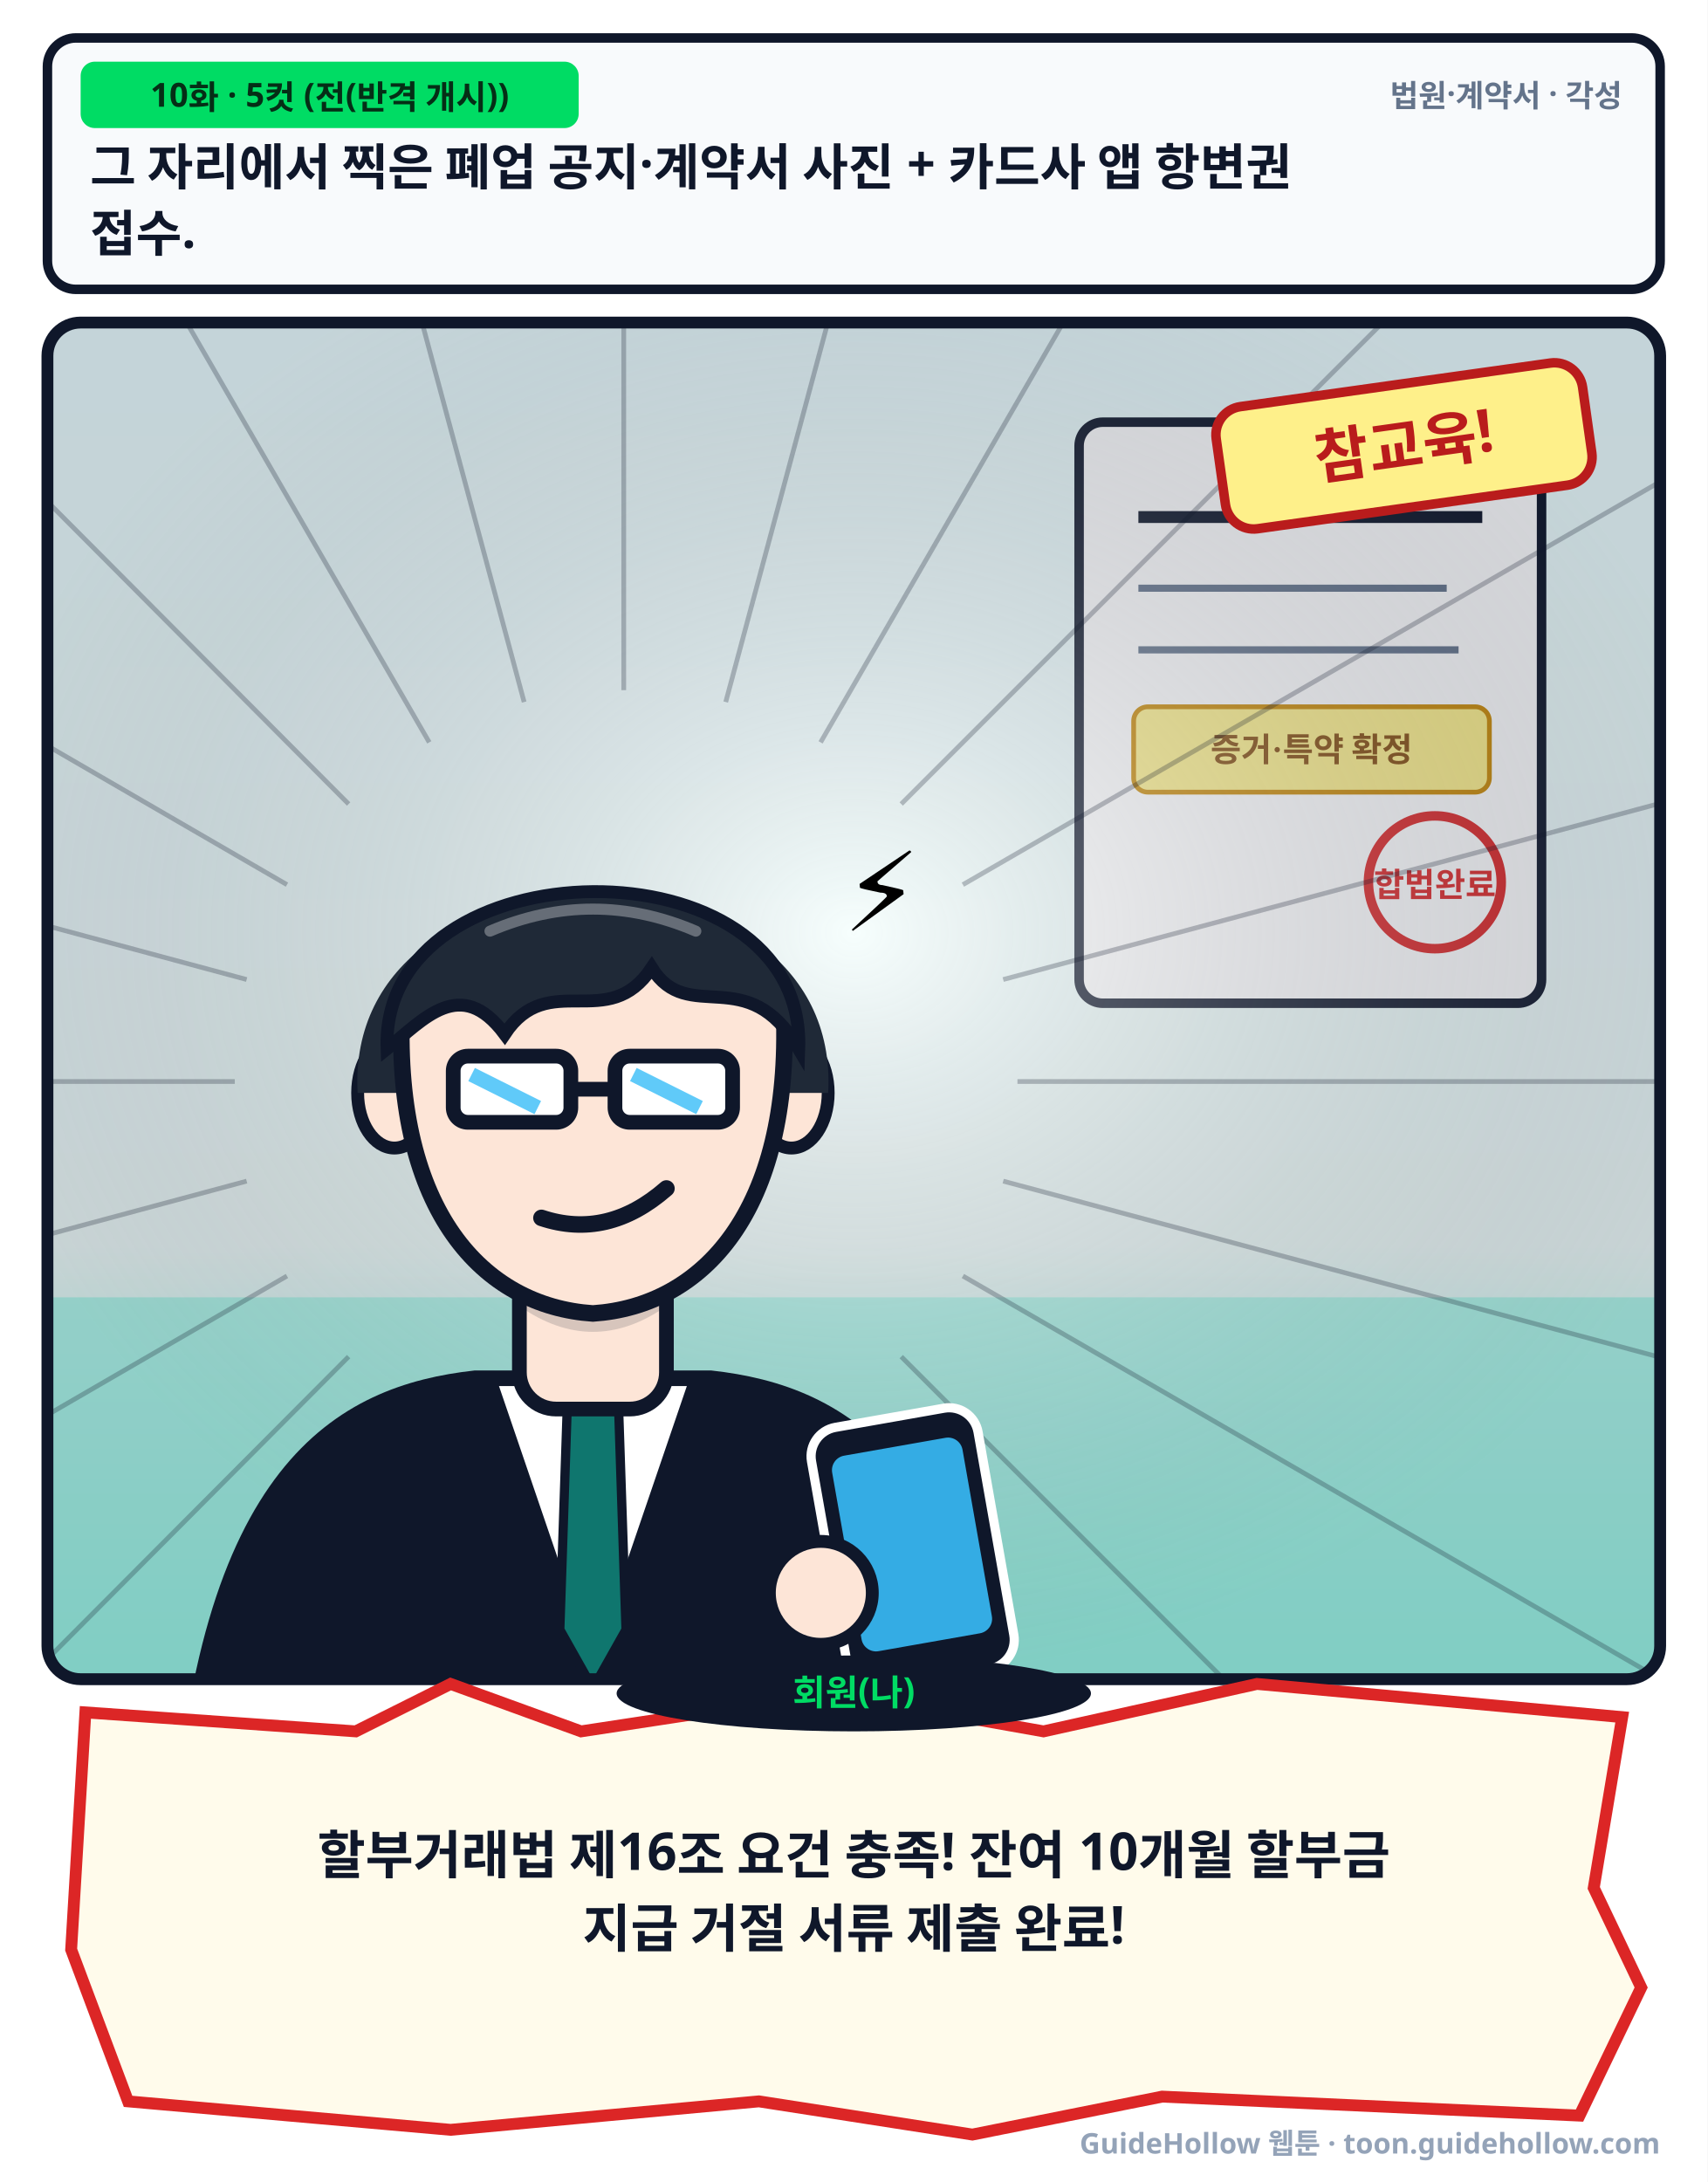
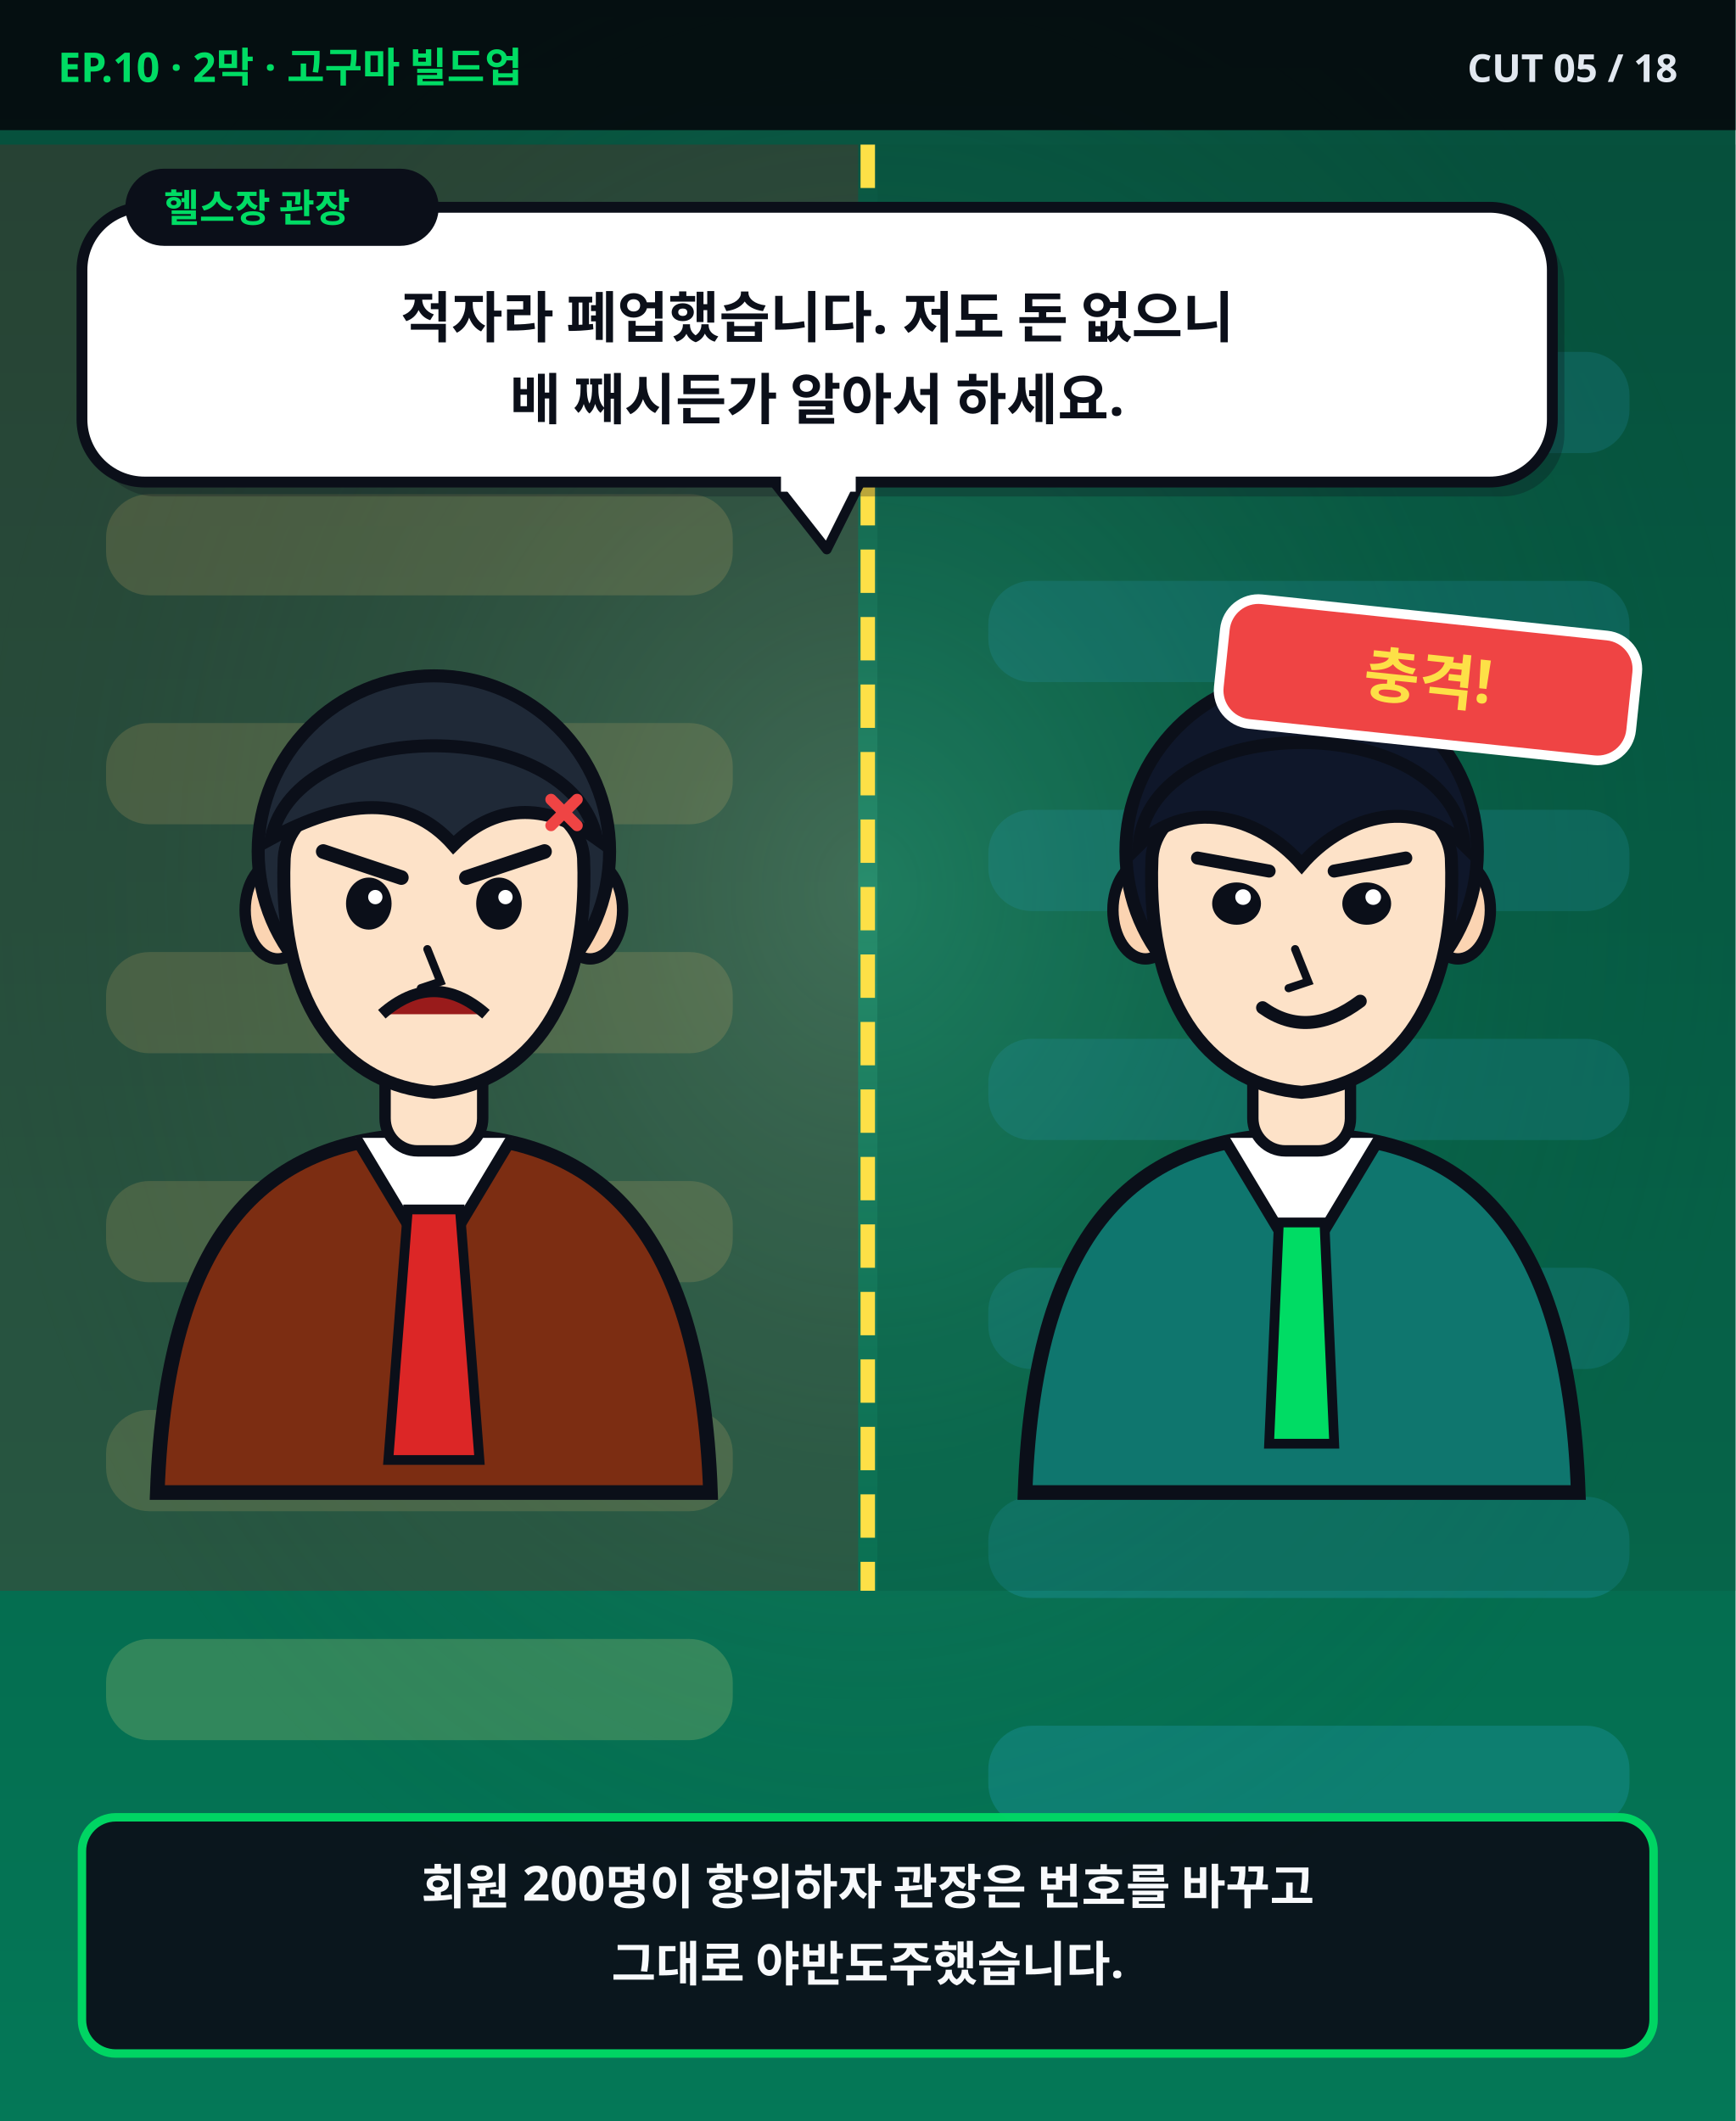
- <svg xmlns="http://www.w3.org/2000/svg" viewBox="0 0 720 920" width="720" height="920" role="img" aria-label="10화 · 5컷 (전(반격 개시)) - 할부거래법 제16조 요건 충족! 잔여 10개월 할부금 지급 거절 서류 제출 완료!">
-   <rect x="0" y="0" width="720" height="920" fill="#ffffff" />
-   <rect x="20" y="16" width="680" height="106" rx="12" fill="#f8fafc" stroke="#0f172a" stroke-width="4" />
-   <rect x="34" y="26" width="210" height="28" rx="6" fill="#00dc64" />
-   <text x="139" y="45" text-anchor="middle" font-size="14" font-weight="900" fill="#052e16" font-family="Noto Sans KR, sans-serif">10화 · 5컷 (전(반격 개시))</text>
-   <text x="684" y="45" text-anchor="end" font-size="13" font-weight="800" fill="#64748b" font-family="Noto Sans KR, sans-serif">법원·계약서 · 각성</text>
-   <text x="38" y="78" font-size="21" font-weight="800" fill="#0f172a" font-family="Noto Sans KR, Apple SD Gothic Neo, sans-serif">그 자리에서 찍은 폐업 공지·계약서 사진 + 카드사 앱 항변권</text>
-   <text x="38" y="106" font-size="21" font-weight="800" fill="#0f172a" font-family="Noto Sans KR, Apple SD Gothic Neo, sans-serif">접수.</text>
+ <svg xmlns="http://www.w3.org/2000/svg" viewBox="0 0 720 880" width="720" height="880" role="img" aria-label="현금 할인 미끼 던지더니 한 달 만에 야반도주한 헬스장 관장… 신용카드 '이 기능' 하나로 전액 돌려받은 법 5컷">
+   <defs>
+     <linearGradient id="bg-messenger" x1="0" y1="0" x2="0" y2="1">
+       <stop offset="0%" stop-color="#064e3b" />
+       <stop offset="100%" stop-color="#047857" />
+     </linearGradient>
+     <radialGradient id="glow-messenger" cx="50%" cy="42%" r="52%">
+       <stop offset="0%" stop-color="#6ee7b7" stop-opacity="0.34" />
+       <stop offset="100%" stop-color="#064e3b" stop-opacity="0" />
+     </radialGradient>
+   </defs>
+   <rect width="720" height="880" fill="url(#bg-messenger)" />
+   <rect width="720" height="880" fill="url(#glow-messenger)" />
+   <rect x="44" y="110" width="260" height="42" rx="18" fill="#fef08a" opacity="0.18" />
+   <rect x="410" y="146" width="266" height="42" rx="18" fill="#38bdf8" opacity="0.18" />
+   <rect x="44" y="205" width="260" height="42" rx="18" fill="#fef08a" opacity="0.18" />
+   <rect x="410" y="241" width="266" height="42" rx="18" fill="#38bdf8" opacity="0.18" />
+   <rect x="44" y="300" width="260" height="42" rx="18" fill="#fef08a" opacity="0.18" />
+   <rect x="410" y="336" width="266" height="42" rx="18" fill="#38bdf8" opacity="0.18" />
+   <rect x="44" y="395" width="260" height="42" rx="18" fill="#fef08a" opacity="0.18" />
+   <rect x="410" y="431" width="266" height="42" rx="18" fill="#38bdf8" opacity="0.18" />
+   <rect x="44" y="490" width="260" height="42" rx="18" fill="#fef08a" opacity="0.18" />
+   <rect x="410" y="526" width="266" height="42" rx="18" fill="#38bdf8" opacity="0.18" />
+   <rect x="44" y="585" width="260" height="42" rx="18" fill="#fef08a" opacity="0.18" />
+   <rect x="410" y="621" width="266" height="42" rx="18" fill="#38bdf8" opacity="0.18" />
+   <rect x="44" y="680" width="260" height="42" rx="18" fill="#fef08a" opacity="0.18" />
+   <rect x="410" y="716" width="266" height="42" rx="18" fill="#38bdf8" opacity="0.18" />
+   <rect x="0" y="60" width="356" height="600" fill="#7f1d1d" opacity="0.28" />
+   <rect x="364" y="60" width="356" height="600" fill="#064e3b" opacity="0.28" />
+   <line x1="360" y1="60" x2="360" y2="660" stroke="#fde047" stroke-width="6" stroke-dasharray="18,10" />
+   <g transform="translate(180,410) scale(1.35)">
+     <path d="M-85 155 C-82 70 -48 45 0 45 C48 45 82 70 85 155 Z" fill="#7c2d12" stroke="#0b0f19" stroke-width="4.5" />
+     <path d="M-24 46 L0 86 L24 46" fill="#ffffff" stroke="#0b0f19" stroke-width="3.5" />
+     <path d="M-8 68 L8 68 L14 145 L-14 145 Z" fill="#dc2626" stroke="#0b0f19" stroke-width="3" />
+     <rect x="-15" y="16" width="30" height="34" rx="10" fill="#fde2c8" stroke="#0b0f19" stroke-width="3.5" />
+     <ellipse cx="-48" cy="-24" rx="10" ry="15" fill="#fbd4b2" stroke="#0b0f19" stroke-width="3.5" />
+     <ellipse cx="48" cy="-24" rx="10" ry="15" fill="#fbd4b2" stroke="#0b0f19" stroke-width="3.5" />
+     <circle cx="0" cy="-42" r="54" fill="#1f2937" stroke="#0b0f19" stroke-width="4" />
+     <path d="M-46 -40 C-48 8 -26 30 0 32 C26 30 48 8 46 -40 C44 -72 -44 -72 -46 -40 Z" fill="#fde2c8" stroke="#0b0f19" stroke-width="4" />
+     <path d="M-50 -46 C-42 -84 42 -84 50 -46 C36 -56 20 -58 6 -44 C-8 -60 -28 -58 -50 -46 Z" fill="#1f2937" stroke="#0b0f19" stroke-width="4" />
+     <path d="M-34 -42 L-10 -34 M10 -34 L34 -42" stroke="#0b0f19" stroke-width="4.5" stroke-linecap="round" />
+     <ellipse cx="-20" cy="-26" rx="7" ry="8" fill="#0b0f19" />
+     <ellipse cx="20" cy="-26" rx="7" ry="8" fill="#0b0f19" />
+     <circle cx="-18" cy="-28" r="2.2" fill="#ffffff" />
+     <circle cx="22" cy="-28" r="2.2" fill="#ffffff" />
+     <path d="M-16 8 Q0 -6 16 8" fill="#991b1b" stroke="#0b0f19" stroke-width="3.5" />
+     <path d="M36 -58 L44 -50 M44 -58 L36 -50" stroke="#ef4444" stroke-width="3.5" stroke-linecap="round" />
+     <path d="M-2 -12 L2 -2 L-4 0" fill="none" stroke="#0b0f19" stroke-width="2.5" stroke-linecap="round" />
+   </g>
+   <g transform="translate(540,410) scale(1.35)">
+     <path d="M-85 155 C-82 70 -48 45 0 45 C48 45 82 70 85 155 Z" fill="#0f766e" stroke="#0b0f19" stroke-width="4.5" />
+     <path d="M-24 46 L0 86 L24 46" fill="#ffffff" stroke="#0b0f19" stroke-width="3.5" />
+     <path d="M-7 72 L7 72 L10 140 L-10 140 Z" fill="#00dc64" stroke="#0b0f19" stroke-width="3" />
+     <rect x="-15" y="16" width="30" height="34" rx="10" fill="#fde2c8" stroke="#0b0f19" stroke-width="3.5" />
+     <ellipse cx="-48" cy="-24" rx="10" ry="15" fill="#fbd4b2" stroke="#0b0f19" stroke-width="3.5" />
+     <ellipse cx="48" cy="-24" rx="10" ry="15" fill="#fbd4b2" stroke="#0b0f19" stroke-width="3.5" />
+     <circle cx="0" cy="-42" r="54" fill="#0f172a" stroke="#0b0f19" stroke-width="4" />
+     <path d="M-46 -40 C-48 8 -26 30 0 32 C26 30 48 8 46 -40 C44 -72 -44 -72 -46 -40 Z" fill="#fde2c8" stroke="#0b0f19" stroke-width="4" />
+     <path d="M-50 -44 C-46 -86 46 -86 50 -44 C34 -60 12 -52 0 -38 C-14 -54 -36 -58 -50 -44 Z" fill="#0f172a" stroke="#0b0f19" stroke-width="4" />
+     <path d="M-32 -40 L-10 -36 M10 -36 L32 -40" stroke="#0b0f19" stroke-width="4" stroke-linecap="round" />
+     <ellipse cx="-20" cy="-26" rx="7.5" ry="6.5" fill="#0b0f19" />
+     <ellipse cx="20" cy="-26" rx="7.5" ry="6.5" fill="#0b0f19" />
+     <circle cx="-18" cy="-28" r="2.4" fill="#ffffff" />
+     <circle cx="22" cy="-28" r="2.4" fill="#ffffff" />
+     <path d="M-12 6 Q2 16 18 4" fill="none" stroke="#0b0f19" stroke-width="4" stroke-linecap="round" />
+     <path d="M-2 -12 L2 -2 L-4 0" fill="none" stroke="#0b0f19" stroke-width="2.5" stroke-linecap="round" />
+   </g>
+   <rect x="0" y="0" width="720" height="54" fill="#05070b" opacity="0.88" />
+   <text x="24" y="34" font-family="Pretendard, Apple SD Gothic Neo, sans-serif" font-size="17" font-weight="800" fill="#00dc64">EP.10 · 2막 · 고구마 빌드업</text>
+   <text x="696" y="34" text-anchor="end" font-family="Pretendard, Apple SD Gothic Neo, sans-serif" font-size="16" font-weight="800" fill="#e2e8f0">CUT 05 / 18</text>
  <g>
-     <clipPath id="stageClip">
-       <rect x="20" y="136" width="680" height="572" rx="14" />
-     </clipPath>
-     <g clip-path="url(#stageClip)">
-       <defs>
-         <linearGradient id="bgGrad" x1="0" y1="0" x2="0" y2="1">
-           <stop offset="0%" stop-color="#ecfeff" />
-           <stop offset="68%" stop-color="#f0fdfa" />
-           <stop offset="100%" stop-color="#99f6e4" />
-         </linearGradient>
-         <radialGradient id="spotGrad" cx="50%" cy="45%" r="55%">
-           <stop offset="0%" stop-color="#ffffff" stop-opacity="0.45" />
-           <stop offset="100%" stop-color="#0f172a" stop-opacity="0.18" />
-         </radialGradient>
-       </defs>
-       <rect x="20" y="136" width="680" height="572" fill="url(#bgGrad)" />
-       <rect x="20" y="547" width="680" height="160" fill="#99f6e4" opacity="0.68" />
-       <rect x="455" y="178" width="195" height="245" rx="10" fill="#ffffff" stroke="#0f172a" stroke-width="4" />
-       <line x1="480" y1="218" x2="625" y2="218" stroke="#0f172a" stroke-width="5" />
-       <line x1="480" y1="248" x2="610" y2="248" stroke="#64748b" stroke-width="3" />
-       <line x1="480" y1="274" x2="615" y2="274" stroke="#64748b" stroke-width="3" />
-       <rect x="478" y="298" width="150" height="36" rx="6" fill="#fef08a" stroke="#ca8a04" stroke-width="2" />
-       <text x="553" y="321" text-anchor="middle" font-size="14" font-weight="900" fill="#854d0e">증거·특약 확정</text>
-       <circle cx="605" cy="372" r="28" fill="none" stroke="#dc2626" stroke-width="4" />
-       <text x="605" y="378" text-anchor="middle" font-size="14" font-weight="900" fill="#dc2626">합법완료</text>
-       <rect x="20" y="136" width="680" height="572" fill="url(#spotGrad)" />
-       <line x1="429" y1="456" x2="784" y2="456" stroke="#0f172a" stroke-width="2" opacity="0.26" />
-       <line x1="423" y1="498" x2="766" y2="590" stroke="#0f172a" stroke-width="2" opacity="0.26" />
-       <line x1="406" y1="538" x2="714" y2="716" stroke="#0f172a" stroke-width="2" opacity="0.26" />
-       <line x1="380" y1="572" x2="631" y2="823" stroke="#0f172a" stroke-width="2" opacity="0.26" />
-       <line x1="346" y1="598" x2="524" y2="906" stroke="#0f172a" stroke-width="2" opacity="0.26" />
-       <line x1="306" y1="615" x2="398" y2="958" stroke="#0f172a" stroke-width="2" opacity="0.26" />
-       <line x1="264" y1="621" x2="264" y2="976" stroke="#0f172a" stroke-width="2" opacity="0.26" />
-       <line x1="221" y1="615" x2="129" y2="958" stroke="#0f172a" stroke-width="2" opacity="0.26" />
-       <line x1="181" y1="598" x2="4" y2="906" stroke="#0f172a" stroke-width="2" opacity="0.26" />
-       <line x1="147" y1="572" x2="-103" y2="823" stroke="#0f172a" stroke-width="2" opacity="0.26" />
-       <line x1="121" y1="538" x2="-186" y2="716" stroke="#0f172a" stroke-width="2" opacity="0.26" />
-       <line x1="104" y1="498" x2="-238" y2="590" stroke="#0f172a" stroke-width="2" opacity="0.26" />
-       <line x1="99" y1="456" x2="-256" y2="456" stroke="#0f172a" stroke-width="2" opacity="0.26" />
-       <line x1="104" y1="413" x2="-238" y2="321" stroke="#0f172a" stroke-width="2" opacity="0.26" />
-       <line x1="121" y1="373" x2="-186" y2="195" stroke="#0f172a" stroke-width="2" opacity="0.26" />
-       <line x1="147" y1="339" x2="-103" y2="88" stroke="#0f172a" stroke-width="2" opacity="0.26" />
-       <line x1="181" y1="313" x2="3" y2="5" stroke="#0f172a" stroke-width="2" opacity="0.26" />
-       <line x1="221" y1="296" x2="129" y2="-46" stroke="#0f172a" stroke-width="2" opacity="0.26" />
-       <line x1="263" y1="291" x2="263" y2="-64" stroke="#0f172a" stroke-width="2" opacity="0.26" />
-       <line x1="306" y1="296" x2="398" y2="-46" stroke="#0f172a" stroke-width="2" opacity="0.26" />
-       <line x1="346" y1="313" x2="524" y2="5" stroke="#0f172a" stroke-width="2" opacity="0.26" />
-       <line x1="380" y1="339" x2="631" y2="88" stroke="#0f172a" stroke-width="2" opacity="0.26" />
-       <line x1="406" y1="373" x2="714" y2="195" stroke="#0f172a" stroke-width="2" opacity="0.26" />
-       <line x1="423" y1="413" x2="766" y2="321" stroke="#0f172a" stroke-width="2" opacity="0.26" />
-       <g transform="translate(250,498) scale(1.55)">
-         <path d="M -112 185 C -106 78, -68 58, -32 54 L 32 54 C 68 58, 106 78, 112 185 Z" fill="#0f172a" stroke="#0f172a" stroke-width="5" />
-         <polygon points="-28,54 28,54 0,136" fill="#ffffff" stroke="#0f172a" stroke-width="3.5" />
-         <polygon points="-7,62 7,62 9,122 0,138 -9,122" fill="#0f766e" stroke="#0f172a" stroke-width="2.5" />
-         <rect x="-20" y="18" width="40" height="44" rx="10" fill="#fde5d7" stroke="#0f172a" stroke-width="4" />
-         <path d="M -20 34 Q 0 48 20 34 L 20 22 L -20 22 Z" fill="#0f172a" opacity="0.16" />
-         <ellipse cx="-54" cy="-24" rx="10" ry="15" fill="#fde5d7" stroke="#0f172a" stroke-width="3.5" />
-         <ellipse cx="54" cy="-24" rx="10" ry="15" fill="#fde5d7" stroke="#0f172a" stroke-width="3.5" />
-         <path d="M -64 -24 C -68 -96, 68 -96, 64 -24 Z" fill="#1f2937" />
-         <path d="M -52 -46 C -54 8, -30 34, 0 36 C 30 34, 54 8, 52 -46 C 52 -84, -52 -84, -52 -46 Z" fill="#fde5d7" stroke="#0f172a" stroke-width="4.5" />
-         <path d="M -56 -36 C -58 -92, 58 -94, 56 -36 C 42 -60, 26 -42, 16 -58 C 4 -40, -12 -58, -24 -40 C -36 -56, -46 -44, -56 -36 Z" fill="#1f2937" stroke="#0f172a" stroke-width="3.5" />
-         <path d="M -28 -68 Q 0 -80 28 -68" fill="none" stroke="#ffffff" stroke-width="3" opacity="0.32" stroke-linecap="round" />
-         <rect x="-38" y="-34" width="32" height="18" rx="4" fill="#ffffff" stroke="#0f172a" stroke-width="4" />
-         <rect x="6" y="-34" width="32" height="18" rx="4" fill="#ffffff" stroke="#0f172a" stroke-width="4" />
-         <line x1="-6" y1="-25" x2="6" y2="-25" stroke="#0f172a" stroke-width="4" />
-         <line x1="-33" y1="-29" x2="-15" y2="-20" stroke="#38bdf8" stroke-width="4" opacity="0.8" />
-         <line x1="11" y1="-29" x2="29" y2="-20" stroke="#38bdf8" stroke-width="4" opacity="0.8" />
-         <path d="M -14 10 Q 4 16 20 2" fill="none" stroke="#0f172a" stroke-width="4.5" stroke-linecap="round" />
-         <text x="68" y="-68" font-size="30">⚡</text>
-         <rect x="64" y="64" width="46" height="72" rx="8" fill="#0f172a" stroke="#ffffff" stroke-width="2.5" transform="rotate(-10 86 100)" />
-         <rect x="69" y="72" width="36" height="54" rx="4" fill="#38bdf8" opacity="0.9" transform="rotate(-10 86 100)" />
-         <circle cx="62" cy="112" r="14" fill="#fde5d7" stroke="#0f172a" stroke-width="3.5" />
-       </g>
-     </g>
-     <rect x="20" y="136" width="680" height="572" rx="14" fill="none" stroke="#0f172a" stroke-width="5" />
+     <rect x="39" y="92" width="610" height="114" rx="26" fill="#0b0f19" opacity="0.28" />
+     <rect x="34" y="86" width="610" height="114" rx="26" fill="#ffffff" stroke="#0b0f19" stroke-width="4.5" />
+     <polygon points="321,200 343,228 357,200" fill="#ffffff" stroke="#0b0f19" stroke-width="4" stroke-linejoin="round" />
+     <rect x="324" y="195" width="31" height="9" fill="#ffffff" />
+     <rect x="52" y="70" width="130" height="32" rx="16" fill="#0b0f19" />
+     <text x="68" y="92" font-family="Pretendard, Apple SD Gothic Neo, sans-serif" font-size="16" font-weight="800" fill="#00dc64">헬스장 관장</text>
+     <text x="339" y="140" text-anchor="middle" font-family="Pretendard, Apple SD Gothic Neo, sans-serif" font-size="23" font-weight="800" fill="#0b0f19">적자라 폐업했습니다. 저도 돈 없으니</text>
+     <text x="339" y="174" text-anchor="middle" font-family="Pretendard, Apple SD Gothic Neo, sans-serif" font-size="23" font-weight="800" fill="#0b0f19">배 째시든가 알아서 하세요.</text>
  </g>
-   <g transform="translate(592, 188) rotate(-8)">
-     <rect x="-78" y="-26" width="156" height="52" rx="12" fill="#fef08a" stroke="#b91c1c" stroke-width="4" />
-     <text x="0" y="9" text-anchor="middle" font-size="25" font-weight="900" fill="#b91c1c" font-family="Noto Sans KR, sans-serif">참교육!</text>
+   <g transform="translate(592, 286) rotate(6)">
+     <rect x="-86" y="-30" width="172" height="52" rx="14" fill="#ef4444" stroke="#ffffff" stroke-width="4" />
+     <text x="0" y="5" text-anchor="middle" font-family="Pretendard, Apple SD Gothic Neo, sans-serif" font-size="25" font-weight="900" fill="#fde047">충격!</text>
  </g>
-   <polygon points="36,722 150,730 190,710 245,730 350,714 440,730 530,710 684,724 672,796 692,838 666,892 490,884 410,900 320,886 190,898 54,886 30,822" fill="#fffbeb" stroke="#dc2626" stroke-width="5" />
-   <rect x="260" y="698" width="200" height="32" rx="999" fill="#0f172a" />
-   <text x="360" y="719" text-anchor="middle" font-size="15" font-weight="900" fill="#00dc64" font-family="Noto Sans KR, sans-serif">회원(나)</text>
-   <text x="360" y="790" text-anchor="middle" font-size="22" font-weight="800" fill="#0f172a" font-family="Noto Sans KR, Apple SD Gothic Neo, sans-serif">할부거래법 제16조 요건 충족! 잔여 10개월 할부금</text>
-   <text x="360" y="821" text-anchor="middle" font-size="22" font-weight="800" fill="#0f172a" font-family="Noto Sans KR, Apple SD Gothic Neo, sans-serif">지급 거절 서류 제출 완료!</text>
-   <text x="700" y="908" text-anchor="end" font-size="12" font-weight="700" fill="#94a3b8" font-family="Noto Sans KR, sans-serif">GuideHollow 웹툰 · toon.guidehollow.com</text>
+   <rect x="34" y="754" width="652" height="98" rx="14" fill="#0b0f19" opacity="0.93" stroke="#00dc64" stroke-width="3.5" />
+   <text x="360" y="790" text-anchor="middle" font-family="Pretendard, Apple SD Gothic Neo, sans-serif" font-size="20" font-weight="700" fill="#f8fafc">회원 200명이 항의하자 관장은 번호를 바꾸고</text>
+   <text x="360" y="822" text-anchor="middle" font-family="Pretendard, Apple SD Gothic Neo, sans-serif" font-size="20" font-weight="700" fill="#f8fafc">그대로 야반도주했습니다.</text>
</svg>
